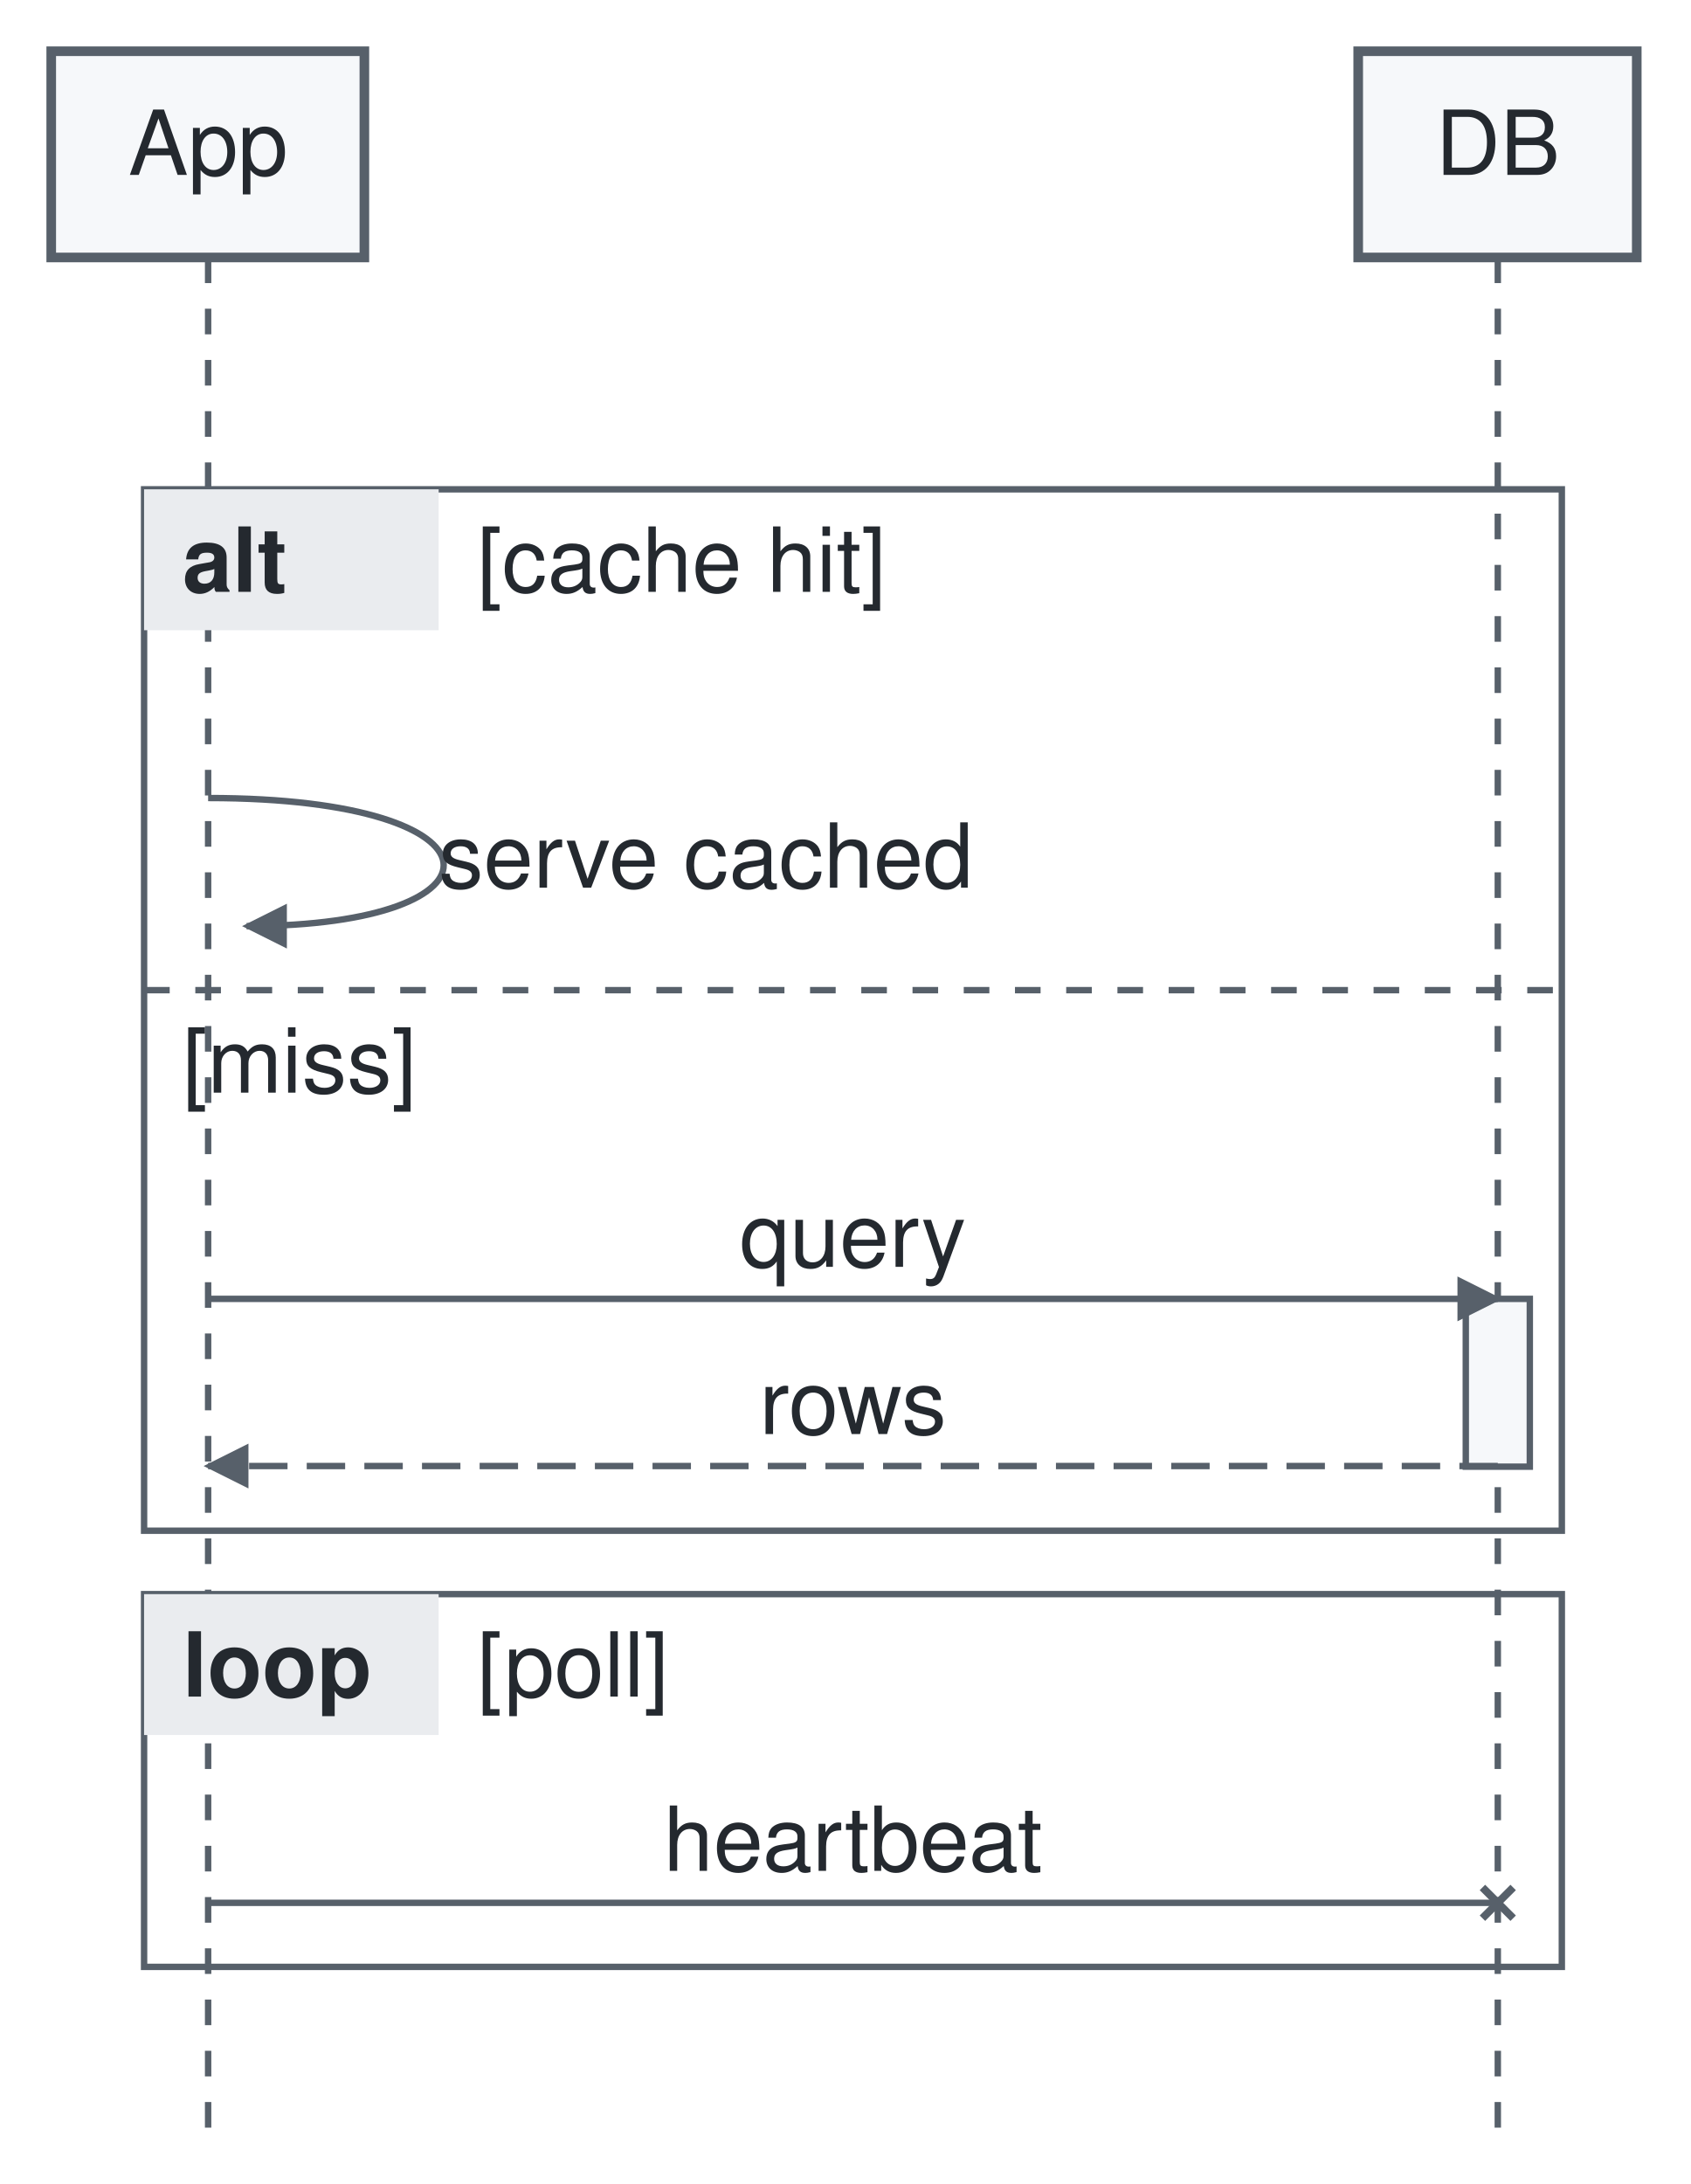
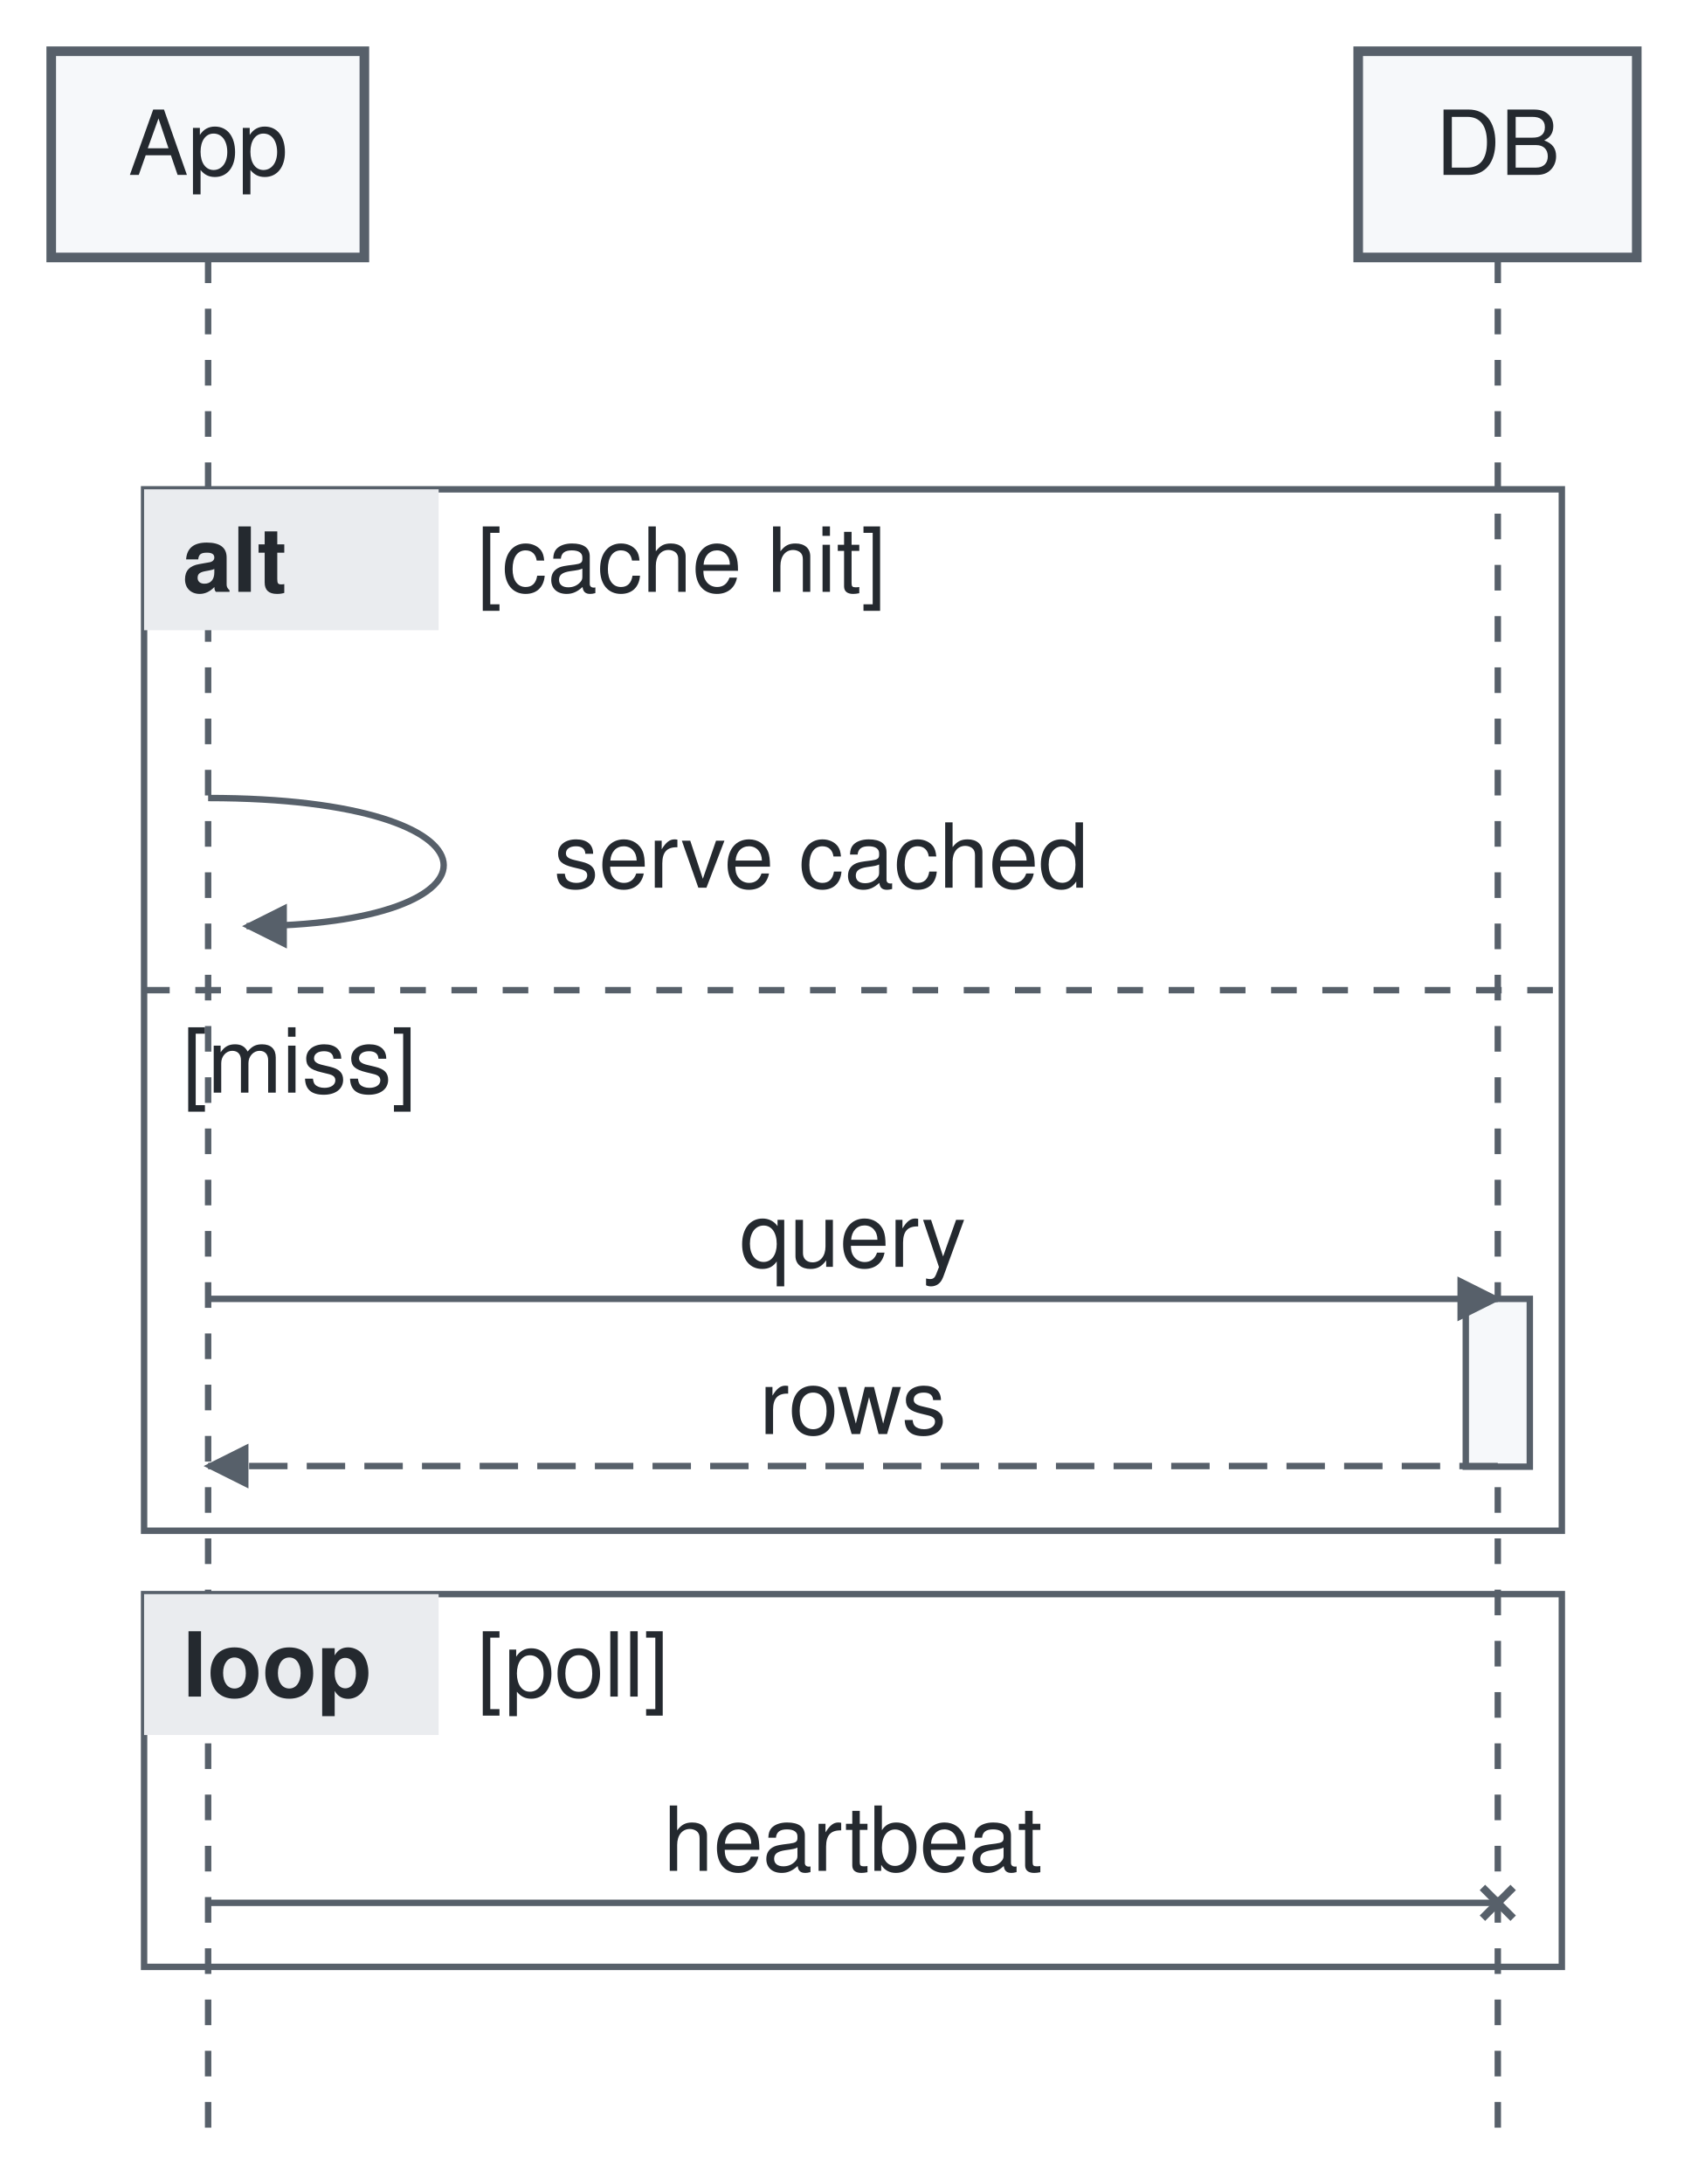
<svg xmlns="http://www.w3.org/2000/svg" class="mermaid-svg" width="264" height="341" viewBox="0 0 264 341" font-family="-apple-system, BlinkMacSystemFont, &quot;Segoe UI&quot;, Helvetica, Arial, sans-serif" font-size="14">
  <defs>
    <marker id="arrow" viewBox="0 0 10 10" refX="9" refY="5" markerWidth="7" markerHeight="7" orient="auto-start-reverse">
      <path d="M 0 0 L 10 5 L 0 10 z" fill="#57606a" />
    </marker>
    <marker id="cross" viewBox="0 0 10 10" refX="5" refY="5" markerWidth="8" markerHeight="8" orient="auto">
      <path d="M 2 2 L 8 8 M 8 2 L 2 8" stroke="#57606a" stroke-width="1.5" />
    </marker>
  </defs>
  <line class="lifeline" x1="32.5" y1="40.2" x2="32.5" y2="333.3" stroke="#57606a" stroke-dasharray="4,4" />
  <line class="lifeline" x1="233.9" y1="40.2" x2="233.9" y2="333.3" stroke="#57606a" stroke-dasharray="4,4" />
  <rect class="seq-frame" x="22.5" y="76.4" width="221.4" height="162.6" fill="none" stroke="#57606a" />
  <rect x="22.5" y="76.4" width="46.0" height="22.0" fill="#eaecef" />
  <text x="28.5" y="92.4" fill="#24292f" font-weight="bold">alt</text>
  <text x="74.5" y="92.4" fill="#24292f">[cache hit]</text>
  <line x1="22.5" y1="154.6" x2="243.9" y2="154.6" stroke="#57606a" stroke-dasharray="4,4" />
  <text x="28.5" y="170.6" fill="#24292f">[miss]</text>
  <rect class="seq-frame" x="22.5" y="248.9" width="221.4" height="58.2" fill="none" stroke="#57606a" />
  <rect x="22.5" y="248.9" width="46.0" height="22.0" fill="#eaecef" />
  <text x="28.5" y="264.9" fill="#24292f" font-weight="bold">loop</text>
  <text x="74.5" y="264.9" fill="#24292f">[poll]</text>
  <rect class="activation" x="228.9" y="202.8" width="10.0" height="26.2" fill="#f6f8fa" stroke="#57606a" />
  <path class="seq-msg" d="M 32.5 124.6 C 80.5 124.6 80.5 144.6 38.5 144.6" fill="none" stroke="#57606a" marker-end="url(#arrow)" />
-   <text x="68.5" y="138.6" fill="#24292f">serve cached</text>
+   <text x="86.5" y="138.6" fill="#24292f">serve cached</text>
  <line class="seq-msg" x1="32.5" y1="202.8" x2="233.9" y2="202.8" stroke="#57606a" marker-end="url(#arrow)" />
  <text x="133.2" y="197.8" text-anchor="middle" fill="#24292f">query</text>
  <line class="seq-msg" x1="233.9" y1="228.9" x2="32.5" y2="228.9" stroke="#57606a" stroke-dasharray="6,3" marker-end="url(#arrow)" />
  <text x="133.2" y="223.9" text-anchor="middle" fill="#24292f">rows</text>
  <line class="seq-msg" x1="32.5" y1="297.1" x2="233.9" y2="297.1" stroke="#57606a" marker-end="url(#cross)" />
  <text x="133.2" y="292.1" text-anchor="middle" fill="#24292f">heartbeat</text>
  <rect x="8.0" y="8.0" width="48.9" height="32.2" fill="#f6f8fa" stroke="#57606a" stroke-width="1.5" />
  <text x="32.5" y="24.1" text-anchor="middle" dominant-baseline="central" fill="#24292f">App</text>
  <rect x="212.1" y="8.0" width="43.5" height="32.2" fill="#f6f8fa" stroke="#57606a" stroke-width="1.5" />
  <text x="233.9" y="24.1" text-anchor="middle" dominant-baseline="central" fill="#24292f">DB</text>
</svg>
